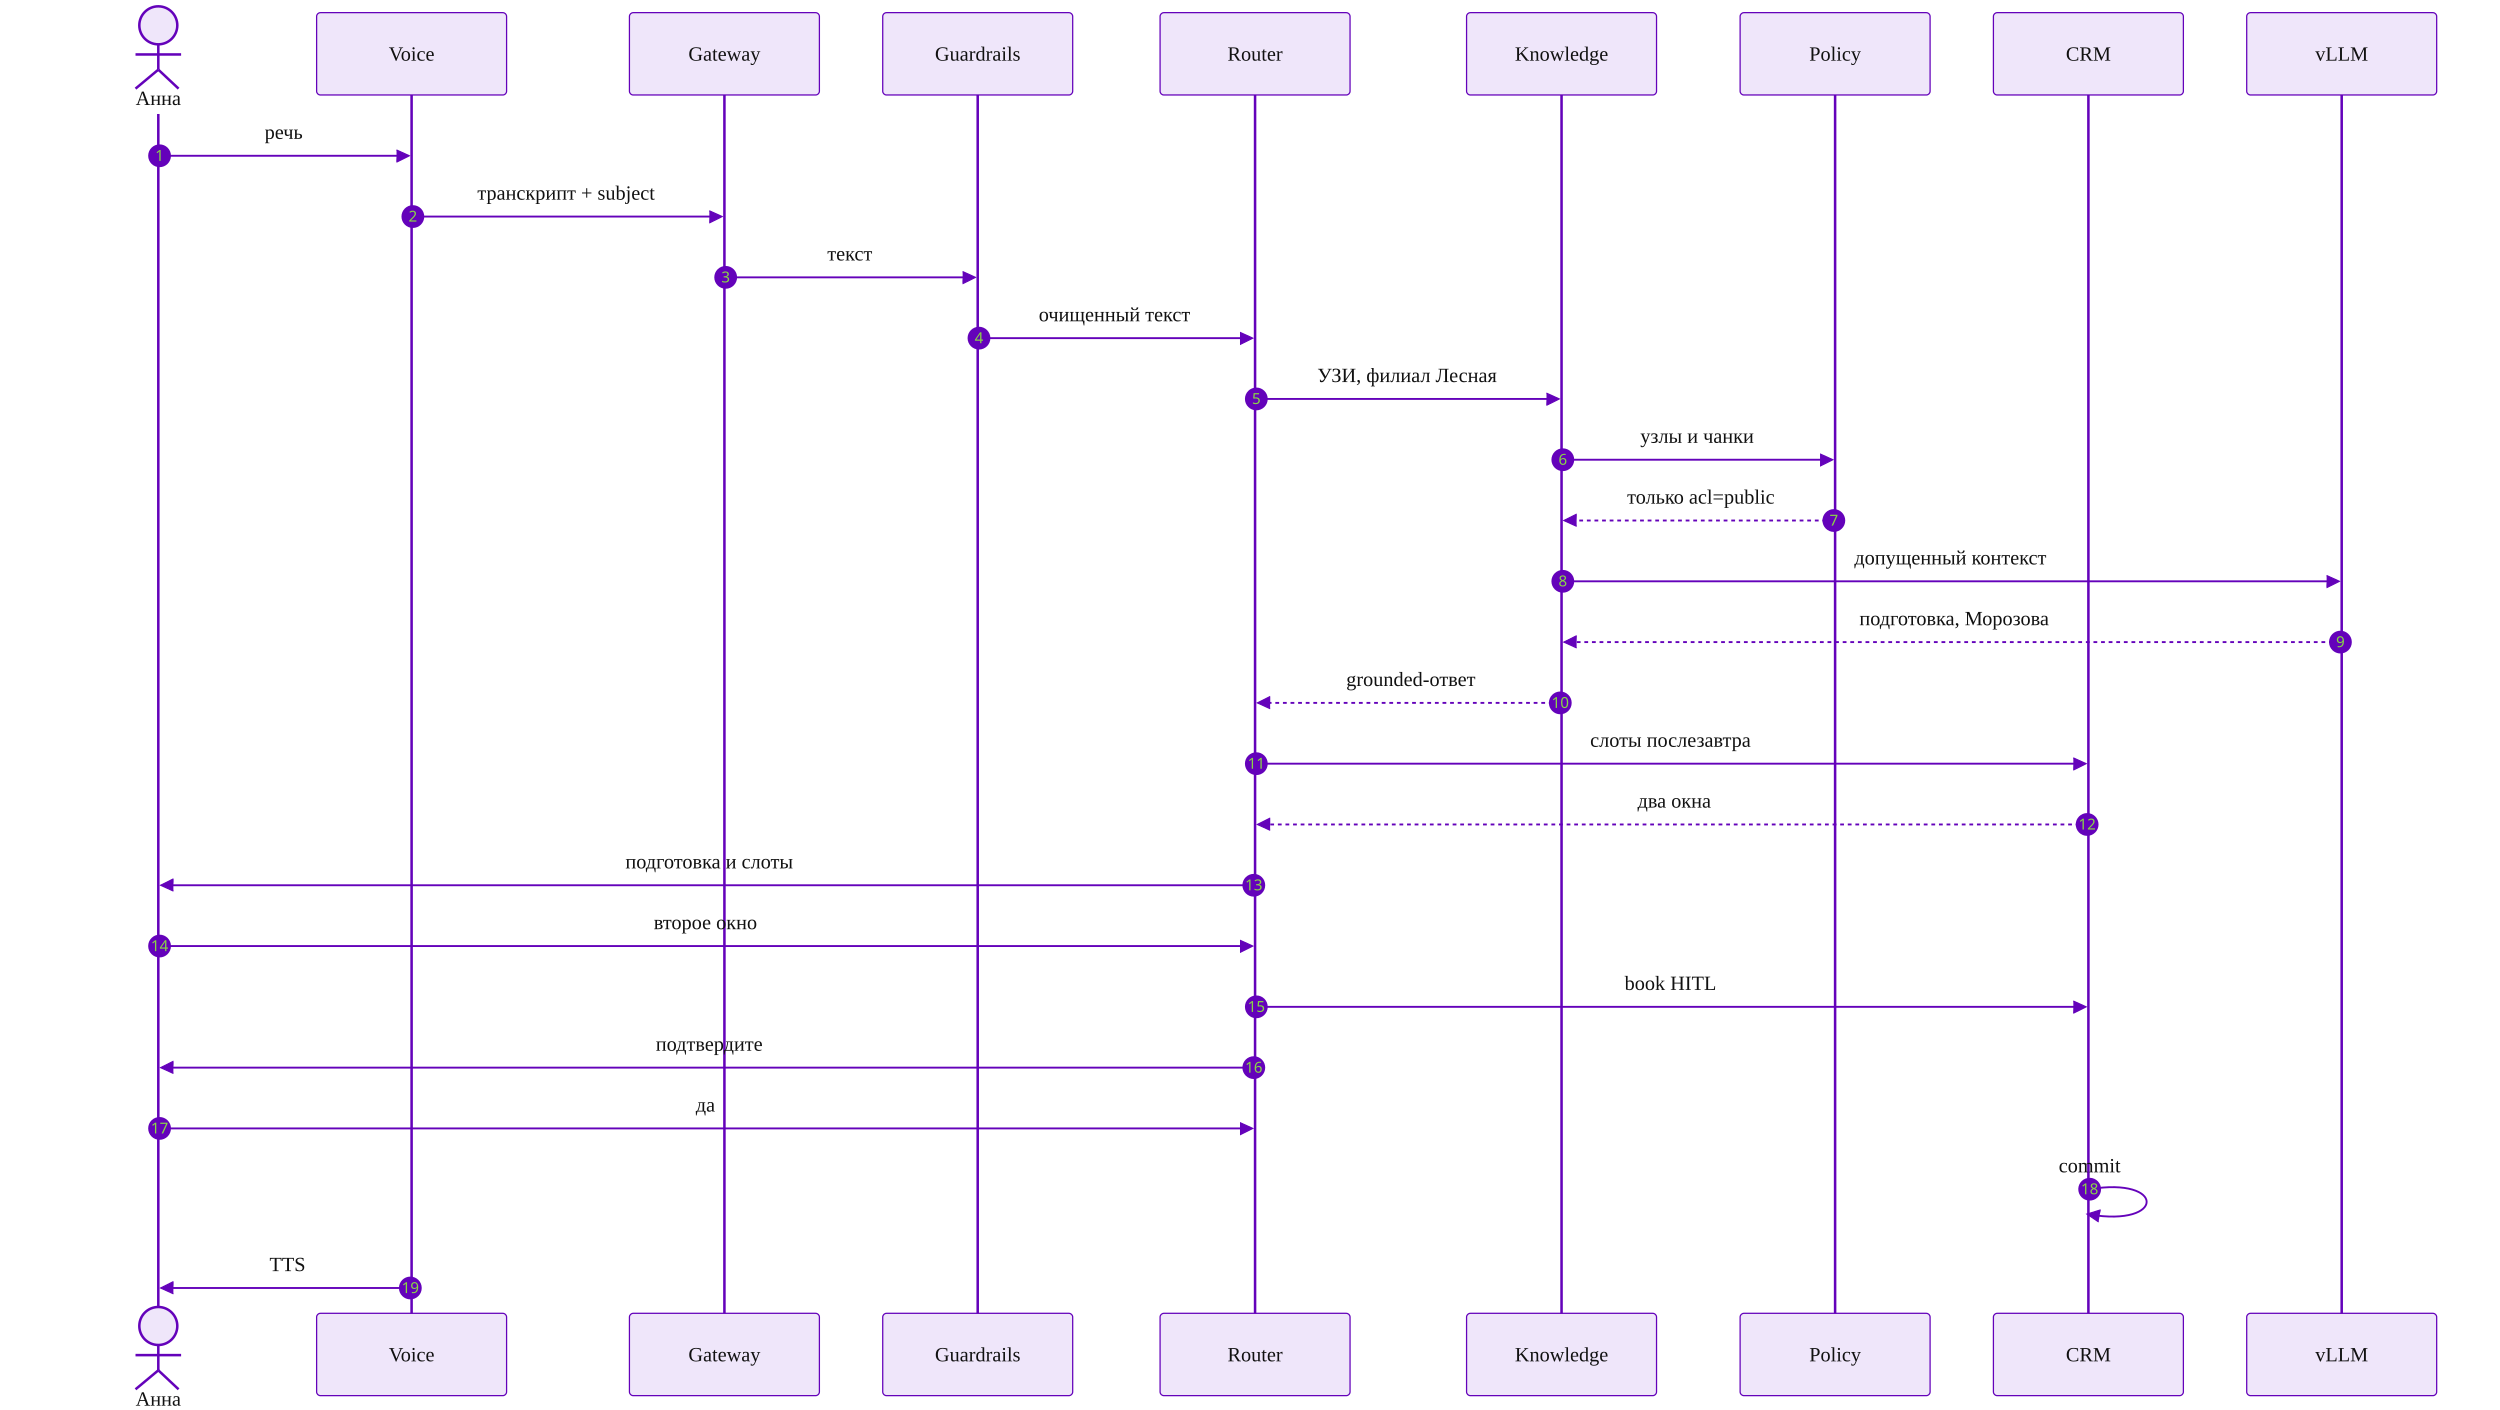
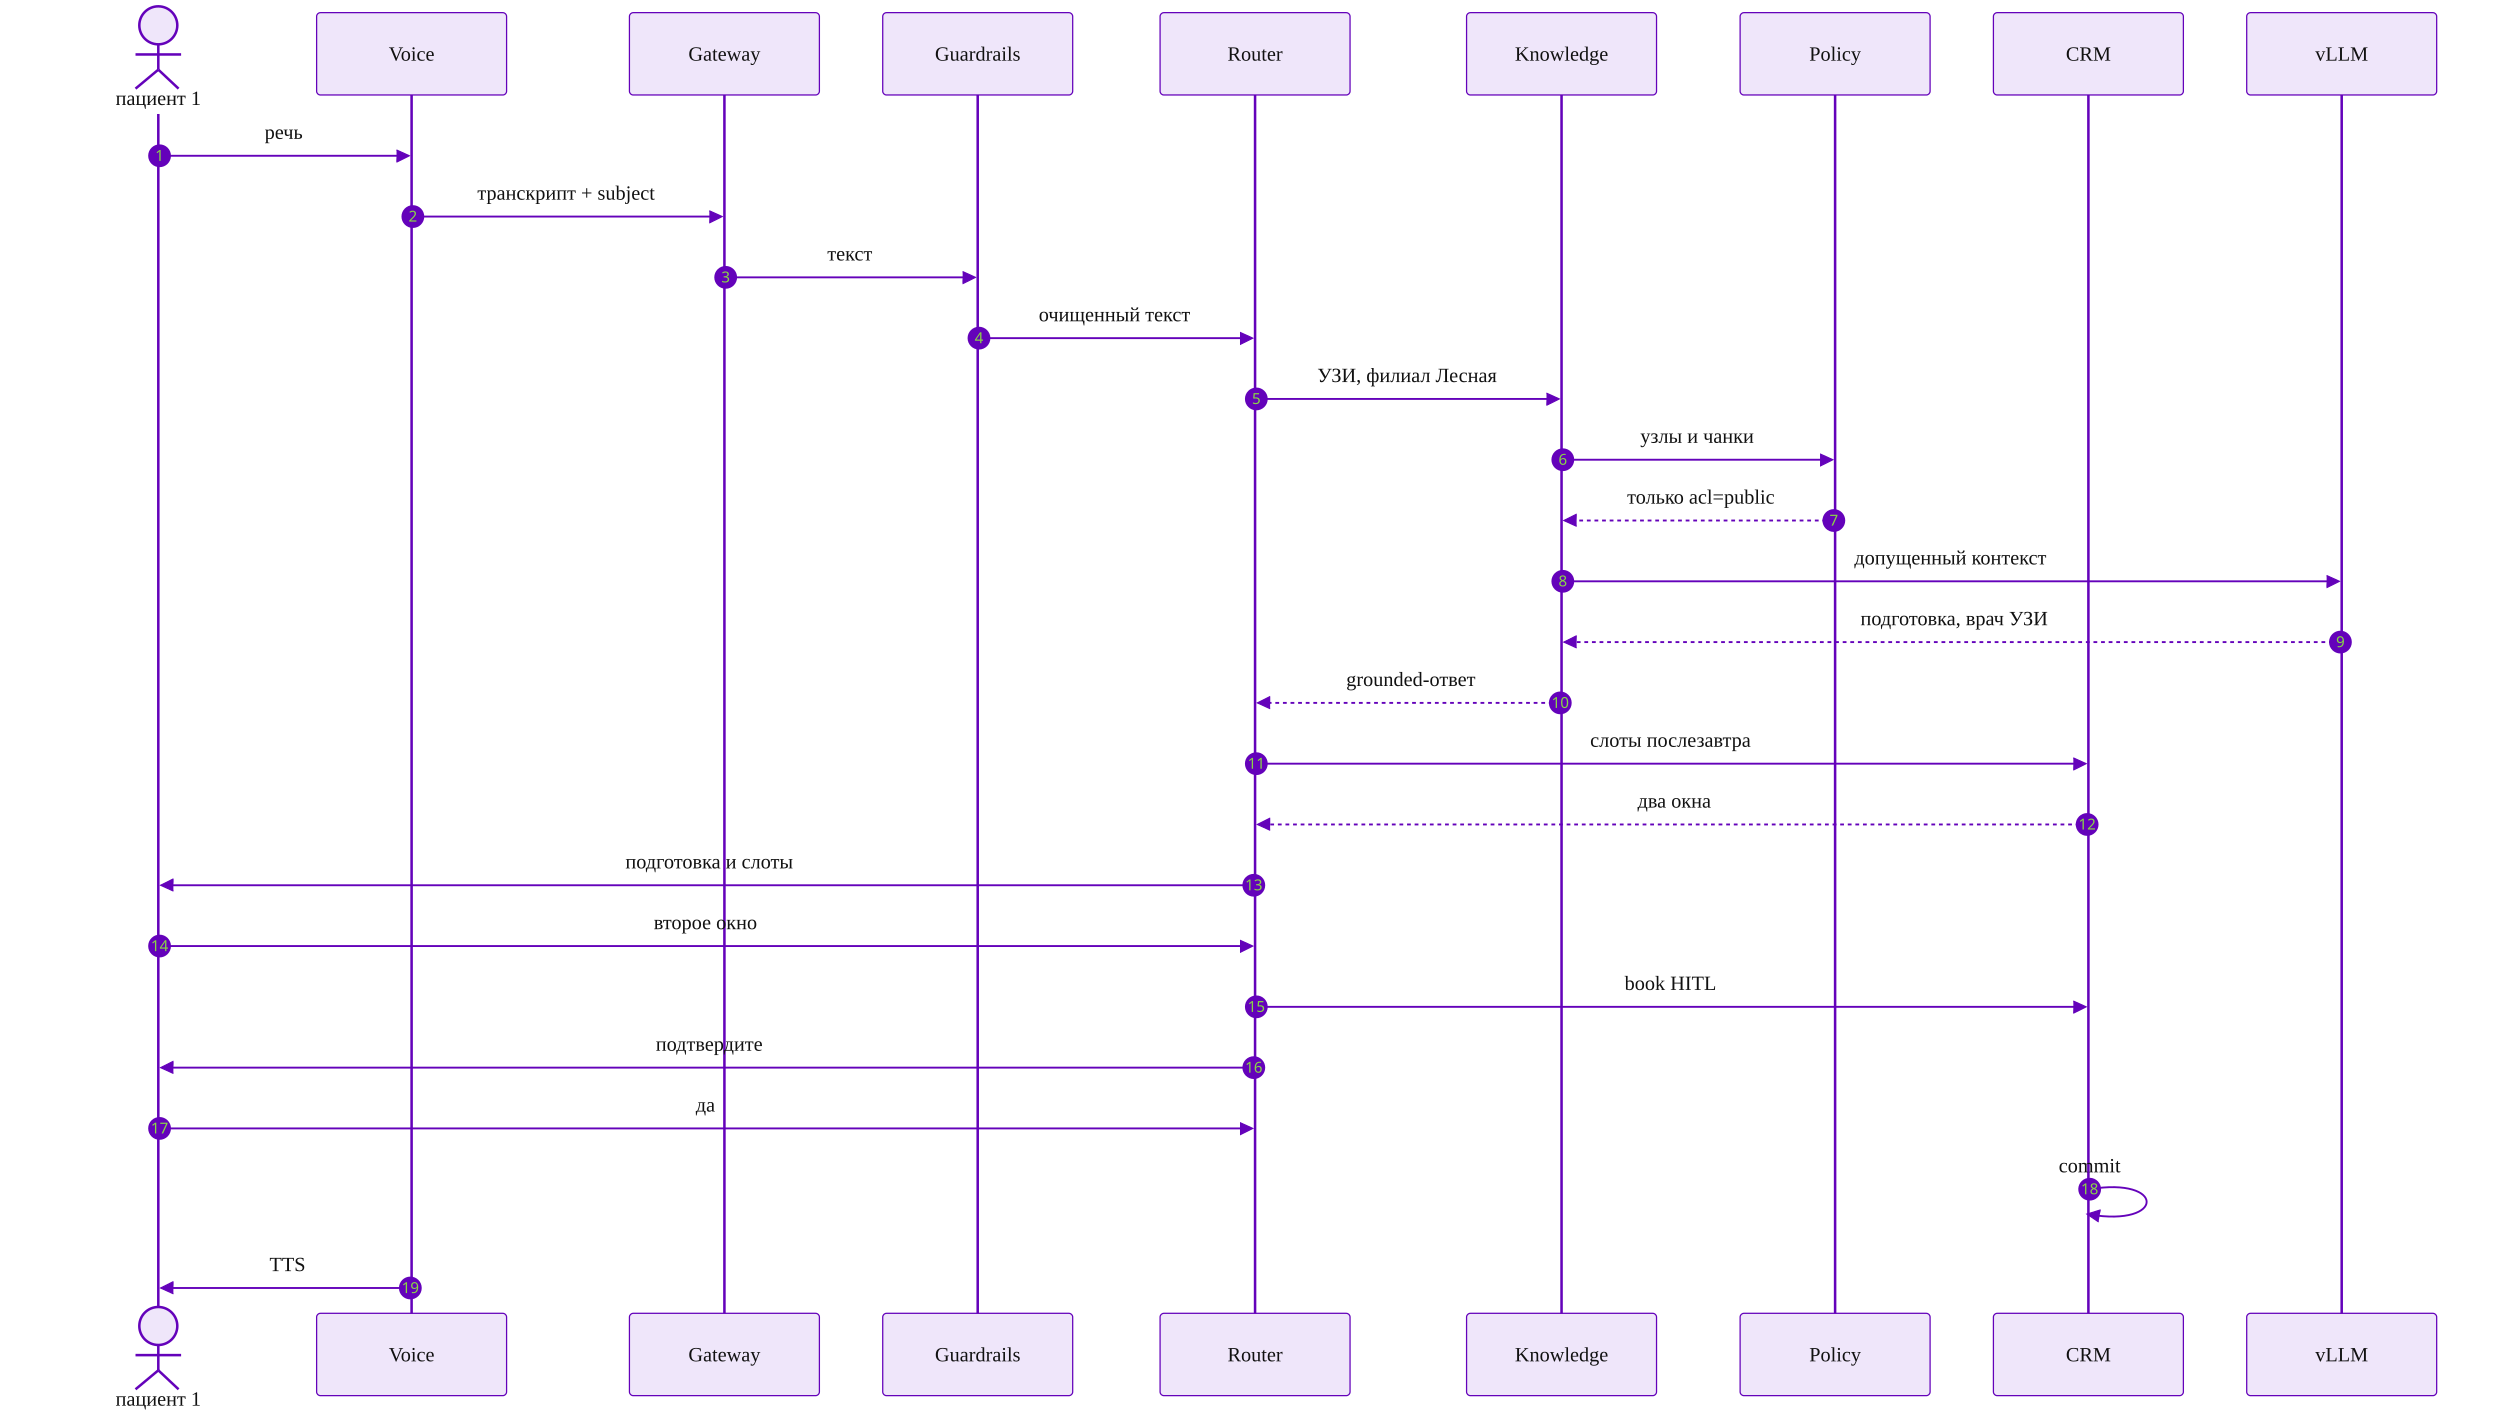
<svg xmlns="http://www.w3.org/2000/svg" aria-roledescription="sequence" role="graphics-document document" viewBox="-50 -10 1974 1113" style="max-width: 1974px; background-color: transparent;" width="100%" id="my-svg">
  <g>
    <rect class="actor actor-bottom" ry="3" rx="3" name="LLM" height="65" width="150" stroke="#666" fill="#eaeaea" y="1027" x="1724" />
    <text style="text-anchor: middle; font-size: 16px; font-weight: 400;" class="actor actor-box" alignment-baseline="central" dominant-baseline="central" y="1059.5" x="1799">
      <tspan dy="0" x="1799">vLLM</tspan>
    </text>
  </g>
  <g>
    <rect class="actor actor-bottom" ry="3" rx="3" name="C" height="65" width="150" stroke="#666" fill="#eaeaea" y="1027" x="1524" />
    <text style="text-anchor: middle; font-size: 16px; font-weight: 400;" class="actor actor-box" alignment-baseline="central" dominant-baseline="central" y="1059.5" x="1599">
      <tspan dy="0" x="1599">CRM</tspan>
    </text>
  </g>
  <g>
    <rect class="actor actor-bottom" ry="3" rx="3" name="P" height="65" width="150" stroke="#666" fill="#eaeaea" y="1027" x="1324" />
    <text style="text-anchor: middle; font-size: 16px; font-weight: 400;" class="actor actor-box" alignment-baseline="central" dominant-baseline="central" y="1059.5" x="1399">
      <tspan dy="0" x="1399">Policy</tspan>
    </text>
  </g>
  <g>
    <rect class="actor actor-bottom" ry="3" rx="3" name="K" height="65" width="150" stroke="#666" fill="#eaeaea" y="1027" x="1108" />
    <text style="text-anchor: middle; font-size: 16px; font-weight: 400;" class="actor actor-box" alignment-baseline="central" dominant-baseline="central" y="1059.5" x="1183">
      <tspan dy="0" x="1183">Knowledge</tspan>
    </text>
  </g>
  <g>
    <rect class="actor actor-bottom" ry="3" rx="3" name="R" height="65" width="150" stroke="#666" fill="#eaeaea" y="1027" x="866" />
    <text style="text-anchor: middle; font-size: 16px; font-weight: 400;" class="actor actor-box" alignment-baseline="central" dominant-baseline="central" y="1059.5" x="941">
      <tspan dy="0" x="941">Router</tspan>
    </text>
  </g>
  <g>
    <rect class="actor actor-bottom" ry="3" rx="3" name="IG" height="65" width="150" stroke="#666" fill="#eaeaea" y="1027" x="647" />
    <text style="text-anchor: middle; font-size: 16px; font-weight: 400;" class="actor actor-box" alignment-baseline="central" dominant-baseline="central" y="1059.5" x="722">
      <tspan dy="0" x="722">Guardrails</tspan>
    </text>
  </g>
  <g>
    <rect class="actor actor-bottom" ry="3" rx="3" name="GW" height="65" width="150" stroke="#666" fill="#eaeaea" y="1027" x="447" />
    <text style="text-anchor: middle; font-size: 16px; font-weight: 400;" class="actor actor-box" alignment-baseline="central" dominant-baseline="central" y="1059.5" x="522">
      <tspan dy="0" x="522">Gateway</tspan>
    </text>
  </g>
  <g>
    <rect class="actor actor-bottom" ry="3" rx="3" name="VA" height="65" width="150" stroke="#666" fill="#eaeaea" y="1027" x="200" />
    <text style="text-anchor: middle; font-size: 16px; font-weight: 400;" class="actor actor-box" alignment-baseline="central" dominant-baseline="central" y="1059.5" x="275">
      <tspan dy="0" x="275">Voice</tspan>
    </text>
  </g>
  <g />
  <g>
    <line name="LLM" stroke="#999" stroke-width="0.5px" class="actor-line 200" y2="1027" x2="1799" y1="65" x1="1799" id="actor8" />
    <g id="root-8">
      <rect class="actor actor-top" ry="3" rx="3" name="LLM" height="65" width="150" stroke="#666" fill="#eaeaea" y="0" x="1724" />
      <text style="text-anchor: middle; font-size: 16px; font-weight: 400;" class="actor actor-box" alignment-baseline="central" dominant-baseline="central" y="32.5" x="1799">
        <tspan dy="0" x="1799">vLLM</tspan>
      </text>
    </g>
  </g>
  <g>
    <line name="C" stroke="#999" stroke-width="0.5px" class="actor-line 200" y2="1027" x2="1599" y1="65" x1="1599" id="actor7" />
    <g id="root-7">
      <rect class="actor actor-top" ry="3" rx="3" name="C" height="65" width="150" stroke="#666" fill="#eaeaea" y="0" x="1524" />
      <text style="text-anchor: middle; font-size: 16px; font-weight: 400;" class="actor actor-box" alignment-baseline="central" dominant-baseline="central" y="32.5" x="1599">
        <tspan dy="0" x="1599">CRM</tspan>
      </text>
    </g>
  </g>
  <g>
    <line name="P" stroke="#999" stroke-width="0.5px" class="actor-line 200" y2="1027" x2="1399" y1="65" x1="1399" id="actor6" />
    <g id="root-6">
      <rect class="actor actor-top" ry="3" rx="3" name="P" height="65" width="150" stroke="#666" fill="#eaeaea" y="0" x="1324" />
      <text style="text-anchor: middle; font-size: 16px; font-weight: 400;" class="actor actor-box" alignment-baseline="central" dominant-baseline="central" y="32.5" x="1399">
        <tspan dy="0" x="1399">Policy</tspan>
      </text>
    </g>
  </g>
  <g>
    <line name="K" stroke="#999" stroke-width="0.5px" class="actor-line 200" y2="1027" x2="1183" y1="65" x1="1183" id="actor5" />
    <g id="root-5">
      <rect class="actor actor-top" ry="3" rx="3" name="K" height="65" width="150" stroke="#666" fill="#eaeaea" y="0" x="1108" />
      <text style="text-anchor: middle; font-size: 16px; font-weight: 400;" class="actor actor-box" alignment-baseline="central" dominant-baseline="central" y="32.5" x="1183">
        <tspan dy="0" x="1183">Knowledge</tspan>
      </text>
    </g>
  </g>
  <g>
    <line name="R" stroke="#999" stroke-width="0.5px" class="actor-line 200" y2="1027" x2="941" y1="65" x1="941" id="actor4" />
    <g id="root-4">
      <rect class="actor actor-top" ry="3" rx="3" name="R" height="65" width="150" stroke="#666" fill="#eaeaea" y="0" x="866" />
      <text style="text-anchor: middle; font-size: 16px; font-weight: 400;" class="actor actor-box" alignment-baseline="central" dominant-baseline="central" y="32.5" x="941">
        <tspan dy="0" x="941">Router</tspan>
      </text>
    </g>
  </g>
  <g>
    <line name="IG" stroke="#999" stroke-width="0.5px" class="actor-line 200" y2="1027" x2="722" y1="65" x1="722" id="actor3" />
    <g id="root-3">
      <rect class="actor actor-top" ry="3" rx="3" name="IG" height="65" width="150" stroke="#666" fill="#eaeaea" y="0" x="647" />
      <text style="text-anchor: middle; font-size: 16px; font-weight: 400;" class="actor actor-box" alignment-baseline="central" dominant-baseline="central" y="32.5" x="722">
        <tspan dy="0" x="722">Guardrails</tspan>
      </text>
    </g>
  </g>
  <g>
    <line name="GW" stroke="#999" stroke-width="0.5px" class="actor-line 200" y2="1027" x2="522" y1="65" x1="522" id="actor2" />
    <g id="root-2">
      <rect class="actor actor-top" ry="3" rx="3" name="GW" height="65" width="150" stroke="#666" fill="#eaeaea" y="0" x="447" />
      <text style="text-anchor: middle; font-size: 16px; font-weight: 400;" class="actor actor-box" alignment-baseline="central" dominant-baseline="central" y="32.5" x="522">
        <tspan dy="0" x="522">Gateway</tspan>
      </text>
    </g>
  </g>
  <g>
    <line name="VA" stroke="#999" stroke-width="0.5px" class="actor-line 200" y2="1027" x2="275" y1="65" x1="275" id="actor1" />
    <g id="root-1">
      <rect class="actor actor-top" ry="3" rx="3" name="VA" height="65" width="150" stroke="#666" fill="#eaeaea" y="0" x="200" />
      <text style="text-anchor: middle; font-size: 16px; font-weight: 400;" class="actor actor-box" alignment-baseline="central" dominant-baseline="central" y="32.5" x="275">
        <tspan dy="0" x="275">Voice</tspan>
      </text>
    </g>
  </g>
  <g>
    <line name="A" stroke="#999" stroke-width="0.5px" class="actor-line 200" y2="1027" x2="75" y1="80" x1="75" id="actor0" />
  </g>
  <style>#my-svg{font-size:15px;fill:#111111;}@keyframes edge-animation-frame{from{stroke-dashoffset:0;}}@keyframes dash{to{stroke-dashoffset:0;}}#my-svg .edge-animation-slow{stroke-dasharray:9,5!important;stroke-dashoffset:900;animation:dash 50s linear infinite;stroke-linecap:round;}#my-svg .edge-animation-fast{stroke-dasharray:9,5!important;stroke-dashoffset:900;animation:dash 20s linear infinite;stroke-linecap:round;}#my-svg .error-icon{fill:#f4f4ff;}#my-svg .error-text{fill:#0b0b00;stroke:#0b0b00;}#my-svg .edge-thickness-normal{stroke-width:1px;}#my-svg .edge-thickness-thick{stroke-width:3.5px;}#my-svg .edge-pattern-solid{stroke-dasharray:0;}#my-svg .edge-thickness-invisible{stroke-width:0;fill:none;}#my-svg .edge-pattern-dashed{stroke-dasharray:3;}#my-svg .edge-pattern-dotted{stroke-dasharray:2;}#my-svg .marker{fill:#7629ba;stroke:#7629ba;}#my-svg .marker.cross{stroke:#7629ba;}#my-svg svg{font-size:15px;}#my-svg p{margin:0;}#my-svg .actor{stroke:#6402ba;fill:#efe6fa;}#my-svg text.actor&gt;tspan{fill:#111111;stroke:none;}#my-svg .actor-line{stroke:#6402ba;}#my-svg .messageLine0{stroke-width:1.5;stroke-dasharray:none;stroke:#6402ba;}#my-svg .messageLine1{stroke-width:1.5;stroke-dasharray:2,2;stroke:#6402ba;}#my-svg #arrowhead path{fill:#6402ba;stroke:#6402ba;}#my-svg .sequenceNumber{fill:#89d645;}#my-svg #sequencenumber{fill:#6402ba;}#my-svg #crosshead path{fill:#6402ba;stroke:#6402ba;}#my-svg .messageText{fill:#111111;stroke:none;}#my-svg .labelBox{stroke:#6402ba;fill:#efe6fa;}#my-svg .labelText,#my-svg .labelText&gt;tspan{fill:#111111;stroke:none;}#my-svg .loopText,#my-svg .loopText&gt;tspan{fill:#111111;stroke:none;}#my-svg .loopLine{stroke-width:2px;stroke-dasharray:2,2;stroke:#6402ba;fill:#6402ba;}#my-svg .note{stroke:#ffab40;fill:#fff4e5;}#my-svg .noteText,#my-svg .noteText&gt;tspan{fill:#333;stroke:none;}#my-svg .activation0{fill:#fff4e5;stroke:hsl(34.615, 100%, 84.902%);}#my-svg .activation1{fill:#fff4e5;stroke:hsl(34.615, 100%, 84.902%);}#my-svg .activation2{fill:#fff4e5;stroke:hsl(34.615, 100%, 84.902%);}#my-svg .actorPopupMenu{position:absolute;}#my-svg .actorPopupMenuPanel{position:absolute;fill:#efe6fa;box-shadow:0px 8px 16px 0px rgba(0,0,0,0.2);filter:drop-shadow(3px 5px 2px rgb(0 0 0 / 0.4));}#my-svg .actor-man line{stroke:#6402ba;fill:#efe6fa;}#my-svg .actor-man circle,#my-svg line{stroke:#6402ba;fill:#efe6fa;stroke-width:2px;}#my-svg :root{--mermaid-font-family:"trebuchet ms",verdana,arial,sans-serif;}</style>
  <g />
  <defs>
    <symbol height="24" width="24" id="computer">
      <path d="M2 2v13h20v-13h-20zm18 11h-16v-9h16v9zm-10.228 6l.466-1h3.524l.467 1h-4.457zm14.228 3h-24l2-6h2.104l-1.33 4h18.45l-1.297-4h2.073l2 6zm-5-10h-14v-7h14v7z" transform="scale(.5)" />
    </symbol>
  </defs>
  <defs>
    <symbol clip-rule="evenodd" fill-rule="evenodd" id="database">
      <path d="M12.258.001l.256.004.255.005.253.008.251.01.249.012.247.015.246.016.242.019.241.02.239.023.236.024.233.027.231.028.229.031.225.032.223.034.22.036.217.038.214.04.211.041.208.043.205.045.201.046.198.048.194.05.191.051.187.053.183.054.18.056.175.057.172.059.168.06.163.061.16.063.155.064.15.066.074.033.073.033.071.034.07.034.069.035.068.035.067.035.066.035.064.036.064.036.062.036.06.036.06.037.058.037.058.037.055.038.055.038.053.038.052.038.051.039.05.039.048.039.047.039.045.04.044.04.043.04.041.04.04.041.039.041.037.041.036.041.034.041.033.042.032.042.03.042.029.042.027.042.026.043.024.043.023.043.021.043.02.043.018.044.017.043.015.044.013.044.012.044.011.045.009.044.007.045.006.045.004.045.002.045.001.045v17l-.001.045-.002.045-.004.045-.006.045-.007.045-.009.044-.011.045-.012.044-.013.044-.015.044-.017.043-.018.044-.02.043-.021.043-.023.043-.024.043-.026.043-.027.042-.029.042-.03.042-.032.042-.033.042-.034.041-.036.041-.037.041-.039.041-.04.041-.041.04-.043.04-.044.04-.045.04-.047.039-.048.039-.05.039-.051.039-.052.038-.053.038-.055.038-.055.038-.058.037-.058.037-.06.037-.06.036-.062.036-.064.036-.064.036-.066.035-.067.035-.068.035-.069.035-.07.034-.071.034-.073.033-.074.033-.15.066-.155.064-.16.063-.163.061-.168.06-.172.059-.175.057-.18.056-.183.054-.187.053-.191.051-.194.05-.198.048-.201.046-.205.045-.208.043-.211.041-.214.04-.217.038-.22.036-.223.034-.225.032-.229.031-.231.028-.233.027-.236.024-.239.023-.241.02-.242.019-.246.016-.247.015-.249.012-.251.01-.253.008-.255.005-.256.004-.258.001-.258-.001-.256-.004-.255-.005-.253-.008-.251-.01-.249-.012-.247-.015-.245-.016-.243-.019-.241-.02-.238-.023-.236-.024-.234-.027-.231-.028-.228-.031-.226-.032-.223-.034-.22-.036-.217-.038-.214-.04-.211-.041-.208-.043-.204-.045-.201-.046-.198-.048-.195-.05-.19-.051-.187-.053-.184-.054-.179-.056-.176-.057-.172-.059-.167-.06-.164-.061-.159-.063-.155-.064-.151-.066-.074-.033-.072-.033-.072-.034-.07-.034-.069-.035-.068-.035-.067-.035-.066-.035-.064-.036-.063-.036-.062-.036-.061-.036-.06-.037-.058-.037-.057-.037-.056-.038-.055-.038-.053-.038-.052-.038-.051-.039-.049-.039-.049-.039-.046-.039-.046-.04-.044-.04-.043-.04-.041-.04-.04-.041-.039-.041-.037-.041-.036-.041-.034-.041-.033-.042-.032-.042-.03-.042-.029-.042-.027-.042-.026-.043-.024-.043-.023-.043-.021-.043-.02-.043-.018-.044-.017-.043-.015-.044-.013-.044-.012-.044-.011-.045-.009-.044-.007-.045-.006-.045-.004-.045-.002-.045-.001-.045v-17l.001-.045.002-.045.004-.045.006-.045.007-.045.009-.044.011-.045.012-.044.013-.044.015-.044.017-.043.018-.044.02-.043.021-.043.023-.043.024-.043.026-.043.027-.042.029-.042.03-.042.032-.042.033-.042.034-.041.036-.041.037-.041.039-.041.04-.041.041-.04.043-.04.044-.04.046-.04.046-.039.049-.039.049-.039.051-.039.052-.038.053-.038.055-.038.056-.038.057-.037.058-.037.06-.037.061-.036.062-.036.063-.036.064-.036.066-.035.067-.035.068-.035.069-.035.07-.034.072-.034.072-.033.074-.033.151-.066.155-.064.159-.063.164-.061.167-.06.172-.059.176-.057.179-.056.184-.054.187-.053.19-.051.195-.05.198-.048.201-.046.204-.045.208-.043.211-.041.214-.04.217-.038.22-.036.223-.034.226-.032.228-.031.231-.028.234-.027.236-.024.238-.023.241-.02.243-.019.245-.016.247-.015.249-.012.251-.01.253-.008.255-.005.256-.004.258-.001.258.001zm-9.258 20.499v.01l.001.021.003.021.004.022.005.021.006.022.007.022.009.023.01.022.011.023.012.023.013.023.015.023.016.024.017.023.018.024.019.024.021.024.022.025.023.024.024.025.052.049.056.05.061.051.066.051.07.051.075.051.079.052.084.052.088.052.092.052.097.052.102.051.105.052.11.052.114.051.119.051.123.051.127.05.131.05.135.05.139.048.144.049.147.047.152.047.155.047.16.045.163.045.167.043.171.043.176.041.178.041.183.039.187.039.19.037.194.035.197.035.202.033.204.031.209.03.212.029.216.027.219.025.222.024.226.021.23.02.233.018.236.016.24.015.243.012.246.01.249.008.253.005.256.004.259.001.26-.001.257-.004.254-.005.25-.008.247-.011.244-.012.241-.014.237-.016.233-.018.231-.021.226-.021.224-.024.22-.026.216-.027.212-.028.21-.031.205-.031.202-.034.198-.034.194-.036.191-.037.187-.039.183-.04.179-.04.175-.042.172-.043.168-.044.163-.045.16-.046.155-.046.152-.047.148-.048.143-.049.139-.049.136-.05.131-.05.126-.05.123-.051.118-.052.114-.051.11-.052.106-.052.101-.052.096-.052.092-.052.088-.053.083-.051.079-.052.074-.052.07-.051.065-.051.06-.051.056-.05.051-.05.023-.024.023-.025.021-.024.02-.024.019-.024.018-.024.017-.024.015-.023.014-.024.013-.023.012-.023.01-.023.01-.022.008-.022.006-.022.006-.022.004-.022.004-.021.001-.021.001-.021v-4.127l-.077.055-.08.053-.083.054-.085.053-.087.052-.09.052-.093.051-.095.05-.097.05-.1.049-.102.049-.105.048-.106.047-.109.047-.111.046-.114.045-.115.045-.118.044-.12.043-.122.042-.124.042-.126.041-.128.04-.13.04-.132.038-.134.038-.135.037-.138.037-.139.035-.142.035-.143.034-.144.033-.147.032-.148.031-.15.03-.151.03-.153.029-.154.027-.156.027-.158.026-.159.025-.161.024-.162.023-.163.022-.165.021-.166.02-.167.019-.169.018-.169.017-.171.016-.173.015-.173.014-.175.013-.175.012-.177.011-.178.01-.179.008-.179.008-.181.006-.182.005-.182.004-.184.003-.184.002h-.37l-.184-.002-.184-.003-.182-.004-.182-.005-.181-.006-.179-.008-.179-.008-.178-.01-.176-.011-.176-.012-.175-.013-.173-.014-.172-.015-.171-.016-.17-.017-.169-.018-.167-.019-.166-.02-.165-.021-.163-.022-.162-.023-.161-.024-.159-.025-.157-.026-.156-.027-.155-.027-.153-.029-.151-.03-.15-.03-.148-.031-.146-.032-.145-.033-.143-.034-.141-.035-.14-.035-.137-.037-.136-.037-.134-.038-.132-.038-.13-.04-.128-.04-.126-.041-.124-.042-.122-.042-.12-.044-.117-.043-.116-.045-.113-.045-.112-.046-.109-.047-.106-.047-.105-.048-.102-.049-.1-.049-.097-.05-.095-.05-.093-.052-.09-.051-.087-.052-.085-.053-.083-.054-.08-.054-.077-.054v4.127zm0-5.654v.011l.001.021.003.021.004.021.005.022.006.022.007.022.009.022.01.022.011.023.012.023.013.023.015.024.016.023.017.024.018.024.019.024.021.024.022.024.023.025.024.024.052.05.056.05.061.05.066.051.07.051.075.052.079.051.084.052.088.052.092.052.097.052.102.052.105.052.11.051.114.051.119.052.123.05.127.051.131.05.135.049.139.049.144.048.147.048.152.047.155.046.16.045.163.045.167.044.171.042.176.042.178.04.183.04.187.038.19.037.194.036.197.034.202.033.204.032.209.03.212.028.216.027.219.025.222.024.226.022.23.02.233.018.236.016.24.014.243.012.246.01.249.008.253.006.256.003.259.001.26-.001.257-.003.254-.006.25-.008.247-.01.244-.012.241-.015.237-.016.233-.018.231-.02.226-.022.224-.024.22-.025.216-.027.212-.029.21-.03.205-.032.202-.033.198-.035.194-.036.191-.037.187-.039.183-.039.179-.041.175-.042.172-.043.168-.044.163-.045.16-.045.155-.047.152-.047.148-.048.143-.048.139-.05.136-.049.131-.05.126-.051.123-.051.118-.051.114-.052.11-.052.106-.052.101-.052.096-.052.092-.052.088-.052.083-.052.079-.052.074-.051.07-.052.065-.051.06-.05.056-.051.051-.049.023-.025.023-.024.021-.025.02-.024.019-.024.018-.024.017-.024.015-.023.014-.023.013-.024.012-.022.01-.023.01-.023.008-.022.006-.022.006-.022.004-.021.004-.022.001-.021.001-.021v-4.139l-.077.054-.08.054-.083.054-.085.052-.087.053-.09.051-.093.051-.095.051-.097.05-.1.049-.102.049-.105.048-.106.047-.109.047-.111.046-.114.045-.115.044-.118.044-.12.044-.122.042-.124.042-.126.041-.128.04-.13.039-.132.039-.134.038-.135.037-.138.036-.139.036-.142.035-.143.033-.144.033-.147.033-.148.031-.15.03-.151.03-.153.028-.154.028-.156.027-.158.026-.159.025-.161.024-.162.023-.163.022-.165.021-.166.02-.167.019-.169.018-.169.017-.171.016-.173.015-.173.014-.175.013-.175.012-.177.011-.178.009-.179.009-.179.007-.181.007-.182.005-.182.004-.184.003-.184.002h-.37l-.184-.002-.184-.003-.182-.004-.182-.005-.181-.007-.179-.007-.179-.009-.178-.009-.176-.011-.176-.012-.175-.013-.173-.014-.172-.015-.171-.016-.17-.017-.169-.018-.167-.019-.166-.02-.165-.021-.163-.022-.162-.023-.161-.024-.159-.025-.157-.026-.156-.027-.155-.028-.153-.028-.151-.03-.15-.03-.148-.031-.146-.033-.145-.033-.143-.033-.141-.035-.14-.036-.137-.036-.136-.037-.134-.038-.132-.039-.13-.039-.128-.04-.126-.041-.124-.042-.122-.043-.12-.043-.117-.044-.116-.044-.113-.046-.112-.046-.109-.046-.106-.047-.105-.048-.102-.049-.1-.049-.097-.05-.095-.051-.093-.051-.09-.051-.087-.053-.085-.052-.083-.054-.08-.054-.077-.054v4.139zm0-5.666v.011l.001.02.003.022.004.021.005.022.006.021.007.022.009.023.01.022.011.023.012.023.013.023.015.023.016.024.017.024.018.023.019.024.021.025.022.024.023.024.024.025.052.05.056.05.061.05.066.051.07.051.075.052.079.051.084.052.088.052.092.052.097.052.102.052.105.051.11.052.114.051.119.051.123.051.127.05.131.05.135.05.139.049.144.048.147.048.152.047.155.046.16.045.163.045.167.043.171.043.176.042.178.04.183.04.187.038.19.037.194.036.197.034.202.033.204.032.209.03.212.028.216.027.219.025.222.024.226.021.23.02.233.018.236.017.24.014.243.012.246.01.249.008.253.006.256.003.259.001.26-.001.257-.003.254-.006.25-.008.247-.01.244-.013.241-.014.237-.016.233-.018.231-.02.226-.022.224-.024.22-.025.216-.027.212-.029.21-.03.205-.032.202-.033.198-.035.194-.036.191-.037.187-.039.183-.039.179-.041.175-.042.172-.043.168-.044.163-.045.16-.045.155-.047.152-.047.148-.048.143-.049.139-.049.136-.049.131-.051.126-.05.123-.051.118-.052.114-.051.11-.052.106-.052.101-.052.096-.052.092-.052.088-.052.083-.052.079-.052.074-.052.07-.051.065-.051.06-.051.056-.05.051-.049.023-.025.023-.025.021-.024.02-.024.019-.024.018-.024.017-.024.015-.023.014-.024.013-.023.012-.023.01-.022.01-.023.008-.022.006-.022.006-.022.004-.022.004-.021.001-.021.001-.021v-4.153l-.077.054-.08.054-.083.053-.085.053-.087.053-.09.051-.093.051-.095.051-.097.05-.1.049-.102.048-.105.048-.106.048-.109.046-.111.046-.114.046-.115.044-.118.044-.12.043-.122.043-.124.042-.126.041-.128.04-.13.039-.132.039-.134.038-.135.037-.138.036-.139.036-.142.034-.143.034-.144.033-.147.032-.148.032-.15.03-.151.03-.153.028-.154.028-.156.027-.158.026-.159.024-.161.024-.162.023-.163.023-.165.021-.166.02-.167.019-.169.018-.169.017-.171.016-.173.015-.173.014-.175.013-.175.012-.177.01-.178.01-.179.009-.179.007-.181.006-.182.006-.182.004-.184.003-.184.001-.185.001-.185-.001-.184-.001-.184-.003-.182-.004-.182-.006-.181-.006-.179-.007-.179-.009-.178-.01-.176-.01-.176-.012-.175-.013-.173-.014-.172-.015-.171-.016-.17-.017-.169-.018-.167-.019-.166-.02-.165-.021-.163-.023-.162-.023-.161-.024-.159-.024-.157-.026-.156-.027-.155-.028-.153-.028-.151-.03-.15-.03-.148-.032-.146-.032-.145-.033-.143-.034-.141-.034-.14-.036-.137-.036-.136-.037-.134-.038-.132-.039-.13-.039-.128-.041-.126-.041-.124-.041-.122-.043-.12-.043-.117-.044-.116-.044-.113-.046-.112-.046-.109-.046-.106-.048-.105-.048-.102-.048-.1-.05-.097-.049-.095-.051-.093-.051-.09-.052-.087-.052-.085-.053-.083-.053-.08-.054-.077-.054v4.153zm8.74-8.179l-.257.004-.254.005-.25.008-.247.011-.244.012-.241.014-.237.016-.233.018-.231.021-.226.022-.224.023-.22.026-.216.027-.212.028-.21.031-.205.032-.202.033-.198.034-.194.036-.191.038-.187.038-.183.04-.179.041-.175.042-.172.043-.168.043-.163.045-.16.046-.155.046-.152.048-.148.048-.143.048-.139.049-.136.05-.131.05-.126.051-.123.051-.118.051-.114.052-.11.052-.106.052-.101.052-.096.052-.092.052-.088.052-.083.052-.079.052-.074.051-.07.052-.065.051-.06.05-.056.05-.051.05-.023.025-.023.024-.021.024-.02.025-.019.024-.018.024-.017.023-.015.024-.014.023-.013.023-.012.023-.01.023-.01.022-.008.022-.006.023-.006.021-.004.022-.004.021-.001.021-.001.021.001.021.001.021.004.021.004.022.006.021.006.023.008.022.01.022.01.023.012.023.013.023.014.023.015.024.017.023.018.024.019.024.02.025.021.024.023.024.023.025.051.05.056.05.06.05.065.051.07.052.074.051.079.052.083.052.088.052.092.052.096.052.101.052.106.052.11.052.114.052.118.051.123.051.126.051.131.05.136.05.139.049.143.048.148.048.152.048.155.046.16.046.163.045.168.043.172.043.175.042.179.041.183.04.187.038.191.038.194.036.198.034.202.033.205.032.21.031.212.028.216.027.22.026.224.023.226.022.231.021.233.018.237.016.241.014.244.012.247.011.25.008.254.005.257.004.26.001.26-.001.257-.004.254-.005.25-.008.247-.011.244-.012.241-.014.237-.016.233-.018.231-.021.226-.022.224-.023.22-.026.216-.027.212-.028.21-.031.205-.032.202-.033.198-.034.194-.036.191-.038.187-.038.183-.04.179-.041.175-.042.172-.043.168-.043.163-.045.16-.046.155-.046.152-.048.148-.048.143-.048.139-.049.136-.05.131-.05.126-.051.123-.051.118-.051.114-.052.11-.052.106-.052.101-.052.096-.052.092-.052.088-.052.083-.052.079-.052.074-.051.07-.052.065-.051.06-.05.056-.05.051-.05.023-.025.023-.024.021-.024.02-.025.019-.024.018-.024.017-.023.015-.024.014-.023.013-.023.012-.023.01-.023.01-.022.008-.022.006-.023.006-.021.004-.022.004-.021.001-.021.001-.021-.001-.021-.001-.021-.004-.021-.004-.022-.006-.021-.006-.023-.008-.022-.01-.022-.01-.023-.012-.023-.013-.023-.014-.023-.015-.024-.017-.023-.018-.024-.019-.024-.02-.025-.021-.024-.023-.024-.023-.025-.051-.05-.056-.05-.06-.05-.065-.051-.07-.052-.074-.051-.079-.052-.083-.052-.088-.052-.092-.052-.096-.052-.101-.052-.106-.052-.11-.052-.114-.052-.118-.051-.123-.051-.126-.051-.131-.05-.136-.05-.139-.049-.143-.048-.148-.048-.152-.048-.155-.046-.16-.046-.163-.045-.168-.043-.172-.043-.175-.042-.179-.041-.183-.04-.187-.038-.191-.038-.194-.036-.198-.034-.202-.033-.205-.032-.21-.031-.212-.028-.216-.027-.22-.026-.224-.023-.226-.022-.231-.021-.233-.018-.237-.016-.241-.014-.244-.012-.247-.011-.25-.008-.254-.005-.257-.004-.26-.001-.26.001z" transform="scale(.5)" />
    </symbol>
  </defs>
  <defs>
    <symbol height="24" width="24" id="clock">
      <path d="M12 2c5.514 0 10 4.486 10 10s-4.486 10-10 10-10-4.486-10-10 4.486-10 10-10zm0-2c-6.627 0-12 5.373-12 12s5.373 12 12 12 12-5.373 12-12-5.373-12-12-12zm5.848 12.459c.202.038.202.333.001.372-1.907.361-6.045 1.111-6.547 1.111-.719 0-1.301-.582-1.301-1.301 0-.512.77-5.447 1.125-7.445.034-.192.312-.181.343.014l.985 6.238 5.394 1.011z" transform="scale(.5)" />
    </symbol>
  </defs>
  <defs>
    <marker orient="auto-start-reverse" markerHeight="12" markerWidth="12" markerUnits="userSpaceOnUse" refY="5" refX="7.9" id="arrowhead">
      <path d="M -1 0 L 10 5 L 0 10 z" />
    </marker>
  </defs>
  <defs>
    <marker refY="4.5" refX="4" orient="auto" markerHeight="8" markerWidth="15" id="crosshead">
      <path style="stroke-dasharray: 0, 0;" d="M 1,2 L 6,7 M 6,2 L 1,7" stroke-width="1pt" stroke="#000000" fill="none" />
    </marker>
  </defs>
  <defs>
    <marker orient="auto" markerHeight="28" markerWidth="20" refY="7" refX="15.5" id="filled-head">
      <path d="M 18,7 L9,13 L14,7 L9,1 Z" />
    </marker>
  </defs>
  <defs>
    <marker orient="auto" markerHeight="40" markerWidth="60" refY="15" refX="15" id="sequencenumber">
      <circle r="6" cy="15" cx="15" />
    </marker>
  </defs>
  <g name="A" class="actor-man actor-top">
    <line y2="45" x2="75" y1="25" x1="75" id="actor-man-torso0" />
    <line y2="33" x2="93" y1="33" x1="57" id="actor-man-arms0" />
    <line y2="45" x2="75" y1="60" x1="57" />
    <line y2="60" x2="91" y1="45" x1="75" />
    <circle height="65" width="150" r="15" cy="10" cx="75" />
    <text style="text-anchor: middle; font-size: 16px; font-weight: 400;" class="actor actor-man" alignment-baseline="central" dominant-baseline="central" y="67.5" x="75">
-       <tspan dy="0" x="75">Анна</tspan>
+       <tspan dy="0" x="75">пациент 1</tspan>
    </text>
  </g>
  <text style="font-size: 16px; font-weight: 400;" dy="1em" class="messageText" alignment-baseline="middle" dominant-baseline="middle" text-anchor="middle" y="80" x="174">речь</text>
  <line style="fill: none;" marker-start="url(#sequencenumber)" marker-end="url(#arrowhead)" stroke="none" stroke-width="2" class="messageLine0" y2="113" x2="271" y1="113" x1="76" />
  <text class="sequenceNumber" text-anchor="middle" font-size="12px" font-family="sans-serif" y="117" x="76">1</text>
  <text style="font-size: 16px; font-weight: 400;" dy="1em" class="messageText" alignment-baseline="middle" dominant-baseline="middle" text-anchor="middle" y="128" x="397">транскрипт + subject</text>
  <line style="fill: none;" marker-start="url(#sequencenumber)" marker-end="url(#arrowhead)" stroke="none" stroke-width="2" class="messageLine0" y2="161" x2="518" y1="161" x1="276" />
  <text class="sequenceNumber" text-anchor="middle" font-size="12px" font-family="sans-serif" y="165" x="276">2</text>
  <text style="font-size: 16px; font-weight: 400;" dy="1em" class="messageText" alignment-baseline="middle" dominant-baseline="middle" text-anchor="middle" y="176" x="621">текст</text>
  <line style="fill: none;" marker-start="url(#sequencenumber)" marker-end="url(#arrowhead)" stroke="none" stroke-width="2" class="messageLine0" y2="209" x2="718" y1="209" x1="523" />
  <text class="sequenceNumber" text-anchor="middle" font-size="12px" font-family="sans-serif" y="213" x="523">3</text>
  <text style="font-size: 16px; font-weight: 400;" dy="1em" class="messageText" alignment-baseline="middle" dominant-baseline="middle" text-anchor="middle" y="224" x="830">очищенный текст</text>
  <line style="fill: none;" marker-start="url(#sequencenumber)" marker-end="url(#arrowhead)" stroke="none" stroke-width="2" class="messageLine0" y2="257" x2="937" y1="257" x1="723" />
  <text class="sequenceNumber" text-anchor="middle" font-size="12px" font-family="sans-serif" y="261" x="723">4</text>
  <text style="font-size: 16px; font-weight: 400;" dy="1em" class="messageText" alignment-baseline="middle" dominant-baseline="middle" text-anchor="middle" y="272" x="1061">УЗИ, филиал Лесная</text>
  <line style="fill: none;" marker-start="url(#sequencenumber)" marker-end="url(#arrowhead)" stroke="none" stroke-width="2" class="messageLine0" y2="305" x2="1179" y1="305" x1="942" />
  <text class="sequenceNumber" text-anchor="middle" font-size="12px" font-family="sans-serif" y="309" x="942">5</text>
  <text style="font-size: 16px; font-weight: 400;" dy="1em" class="messageText" alignment-baseline="middle" dominant-baseline="middle" text-anchor="middle" y="320" x="1290">узлы и чанки</text>
  <line style="fill: none;" marker-start="url(#sequencenumber)" marker-end="url(#arrowhead)" stroke="none" stroke-width="2" class="messageLine0" y2="353" x2="1395" y1="353" x1="1184" />
  <text class="sequenceNumber" text-anchor="middle" font-size="12px" font-family="sans-serif" y="357" x="1184">6</text>
  <text style="font-size: 16px; font-weight: 400;" dy="1em" class="messageText" alignment-baseline="middle" dominant-baseline="middle" text-anchor="middle" y="368" x="1293">только acl=public</text>
  <line style="stroke-dasharray: 3, 3; fill: none;" marker-start="url(#sequencenumber)" marker-end="url(#arrowhead)" stroke="none" stroke-width="2" class="messageLine1" y2="401" x2="1187" y1="401" x1="1398" />
  <text class="sequenceNumber" text-anchor="middle" font-size="12px" font-family="sans-serif" y="405" x="1398">7</text>
  <text style="font-size: 16px; font-weight: 400;" dy="1em" class="messageText" alignment-baseline="middle" dominant-baseline="middle" text-anchor="middle" y="416" x="1490">допущенный контекст</text>
  <line style="fill: none;" marker-start="url(#sequencenumber)" marker-end="url(#arrowhead)" stroke="none" stroke-width="2" class="messageLine0" y2="449" x2="1795" y1="449" x1="1184" />
  <text class="sequenceNumber" text-anchor="middle" font-size="12px" font-family="sans-serif" y="453" x="1184">8</text>
-   <text style="font-size: 16px; font-weight: 400;" dy="1em" class="messageText" alignment-baseline="middle" dominant-baseline="middle" text-anchor="middle" y="464" x="1493">подготовка, Морозова</text>
+   <text style="font-size: 16px; font-weight: 400;" dy="1em" class="messageText" alignment-baseline="middle" dominant-baseline="middle" text-anchor="middle" y="464" x="1493">подготовка, врач УЗИ</text>
  <line style="stroke-dasharray: 3, 3; fill: none;" marker-start="url(#sequencenumber)" marker-end="url(#arrowhead)" stroke="none" stroke-width="2" class="messageLine1" y2="497" x2="1187" y1="497" x1="1798" />
  <text class="sequenceNumber" text-anchor="middle" font-size="12px" font-family="sans-serif" y="501" x="1798">9</text>
  <text style="font-size: 16px; font-weight: 400;" dy="1em" class="messageText" alignment-baseline="middle" dominant-baseline="middle" text-anchor="middle" y="512" x="1064">grounded-ответ</text>
  <line style="stroke-dasharray: 3, 3; fill: none;" marker-start="url(#sequencenumber)" marker-end="url(#arrowhead)" stroke="none" stroke-width="2" class="messageLine1" y2="545" x2="945" y1="545" x1="1182" />
  <text class="sequenceNumber" text-anchor="middle" font-size="12px" font-family="sans-serif" y="549" x="1182">10</text>
  <text style="font-size: 16px; font-weight: 400;" dy="1em" class="messageText" alignment-baseline="middle" dominant-baseline="middle" text-anchor="middle" y="560" x="1269">слоты послезавтра</text>
  <line style="fill: none;" marker-start="url(#sequencenumber)" marker-end="url(#arrowhead)" stroke="none" stroke-width="2" class="messageLine0" y2="593" x2="1595" y1="593" x1="942" />
  <text class="sequenceNumber" text-anchor="middle" font-size="12px" font-family="sans-serif" y="597" x="942">11</text>
  <text style="font-size: 16px; font-weight: 400;" dy="1em" class="messageText" alignment-baseline="middle" dominant-baseline="middle" text-anchor="middle" y="608" x="1272">два окна</text>
  <line style="stroke-dasharray: 3, 3; fill: none;" marker-start="url(#sequencenumber)" marker-end="url(#arrowhead)" stroke="none" stroke-width="2" class="messageLine1" y2="641" x2="945" y1="641" x1="1598" />
  <text class="sequenceNumber" text-anchor="middle" font-size="12px" font-family="sans-serif" y="645" x="1598">12</text>
  <text style="font-size: 16px; font-weight: 400;" dy="1em" class="messageText" alignment-baseline="middle" dominant-baseline="middle" text-anchor="middle" y="656" x="510">подготовка и слоты</text>
  <line style="fill: none;" marker-start="url(#sequencenumber)" marker-end="url(#arrowhead)" stroke="none" stroke-width="2" class="messageLine0" y2="689" x2="79" y1="689" x1="940" />
  <text class="sequenceNumber" text-anchor="middle" font-size="12px" font-family="sans-serif" y="693" x="940">13</text>
  <text style="font-size: 16px; font-weight: 400;" dy="1em" class="messageText" alignment-baseline="middle" dominant-baseline="middle" text-anchor="middle" y="704" x="507">второе окно</text>
  <line style="fill: none;" marker-start="url(#sequencenumber)" marker-end="url(#arrowhead)" stroke="none" stroke-width="2" class="messageLine0" y2="737" x2="937" y1="737" x1="76" />
  <text class="sequenceNumber" text-anchor="middle" font-size="12px" font-family="sans-serif" y="741" x="76">14</text>
  <text style="font-size: 16px; font-weight: 400;" dy="1em" class="messageText" alignment-baseline="middle" dominant-baseline="middle" text-anchor="middle" y="752" x="1269">book HITL</text>
  <line style="fill: none;" marker-start="url(#sequencenumber)" marker-end="url(#arrowhead)" stroke="none" stroke-width="2" class="messageLine0" y2="785" x2="1595" y1="785" x1="942" />
  <text class="sequenceNumber" text-anchor="middle" font-size="12px" font-family="sans-serif" y="789" x="942">15</text>
  <text style="font-size: 16px; font-weight: 400;" dy="1em" class="messageText" alignment-baseline="middle" dominant-baseline="middle" text-anchor="middle" y="800" x="510">подтвердите</text>
  <line style="fill: none;" marker-start="url(#sequencenumber)" marker-end="url(#arrowhead)" stroke="none" stroke-width="2" class="messageLine0" y2="833" x2="79" y1="833" x1="940" />
  <text class="sequenceNumber" text-anchor="middle" font-size="12px" font-family="sans-serif" y="837" x="940">16</text>
  <text style="font-size: 16px; font-weight: 400;" dy="1em" class="messageText" alignment-baseline="middle" dominant-baseline="middle" text-anchor="middle" y="848" x="507">да</text>
  <line style="fill: none;" marker-start="url(#sequencenumber)" marker-end="url(#arrowhead)" stroke="none" stroke-width="2" class="messageLine0" y2="881" x2="937" y1="881" x1="76" />
  <text class="sequenceNumber" text-anchor="middle" font-size="12px" font-family="sans-serif" y="885" x="76">17</text>
  <text style="font-size: 16px; font-weight: 400;" dy="1em" class="messageText" alignment-baseline="middle" dominant-baseline="middle" text-anchor="middle" y="896" x="1600">commit</text>
  <path style="fill: none;" marker-start="url(#sequencenumber)" marker-end="url(#arrowhead)" stroke="none" stroke-width="2" class="messageLine0" d="M 1600,929 C 1660,919 1660,959 1600,949" />
  <text class="sequenceNumber" text-anchor="middle" font-size="12px" font-family="sans-serif" y="933" x="1600">18</text>
  <text style="font-size: 16px; font-weight: 400;" dy="1em" class="messageText" alignment-baseline="middle" dominant-baseline="middle" text-anchor="middle" y="974" x="177">TTS</text>
  <line style="fill: none;" marker-start="url(#sequencenumber)" marker-end="url(#arrowhead)" stroke="none" stroke-width="2" class="messageLine0" y2="1007" x2="79" y1="1007" x1="274" />
  <text class="sequenceNumber" text-anchor="middle" font-size="12px" font-family="sans-serif" y="1011" x="274">19</text>
  <g name="A" class="actor-man actor-bottom">
    <line y2="1072" x2="75" y1="1052" x1="75" id="actor-man-torso8" />
    <line y2="1060" x2="93" y1="1060" x1="57" id="actor-man-arms8" />
    <line y2="1072" x2="75" y1="1087" x1="57" />
    <line y2="1087" x2="91" y1="1072" x1="75" />
    <circle height="65" width="150" r="15" cy="1037" cx="75" />
    <text style="text-anchor: middle; font-size: 16px; font-weight: 400;" class="actor actor-man" alignment-baseline="central" dominant-baseline="central" y="1094.5" x="75">
-       <tspan dy="0" x="75">Анна</tspan>
+       <tspan dy="0" x="75">пациент 1</tspan>
    </text>
  </g>
</svg>
